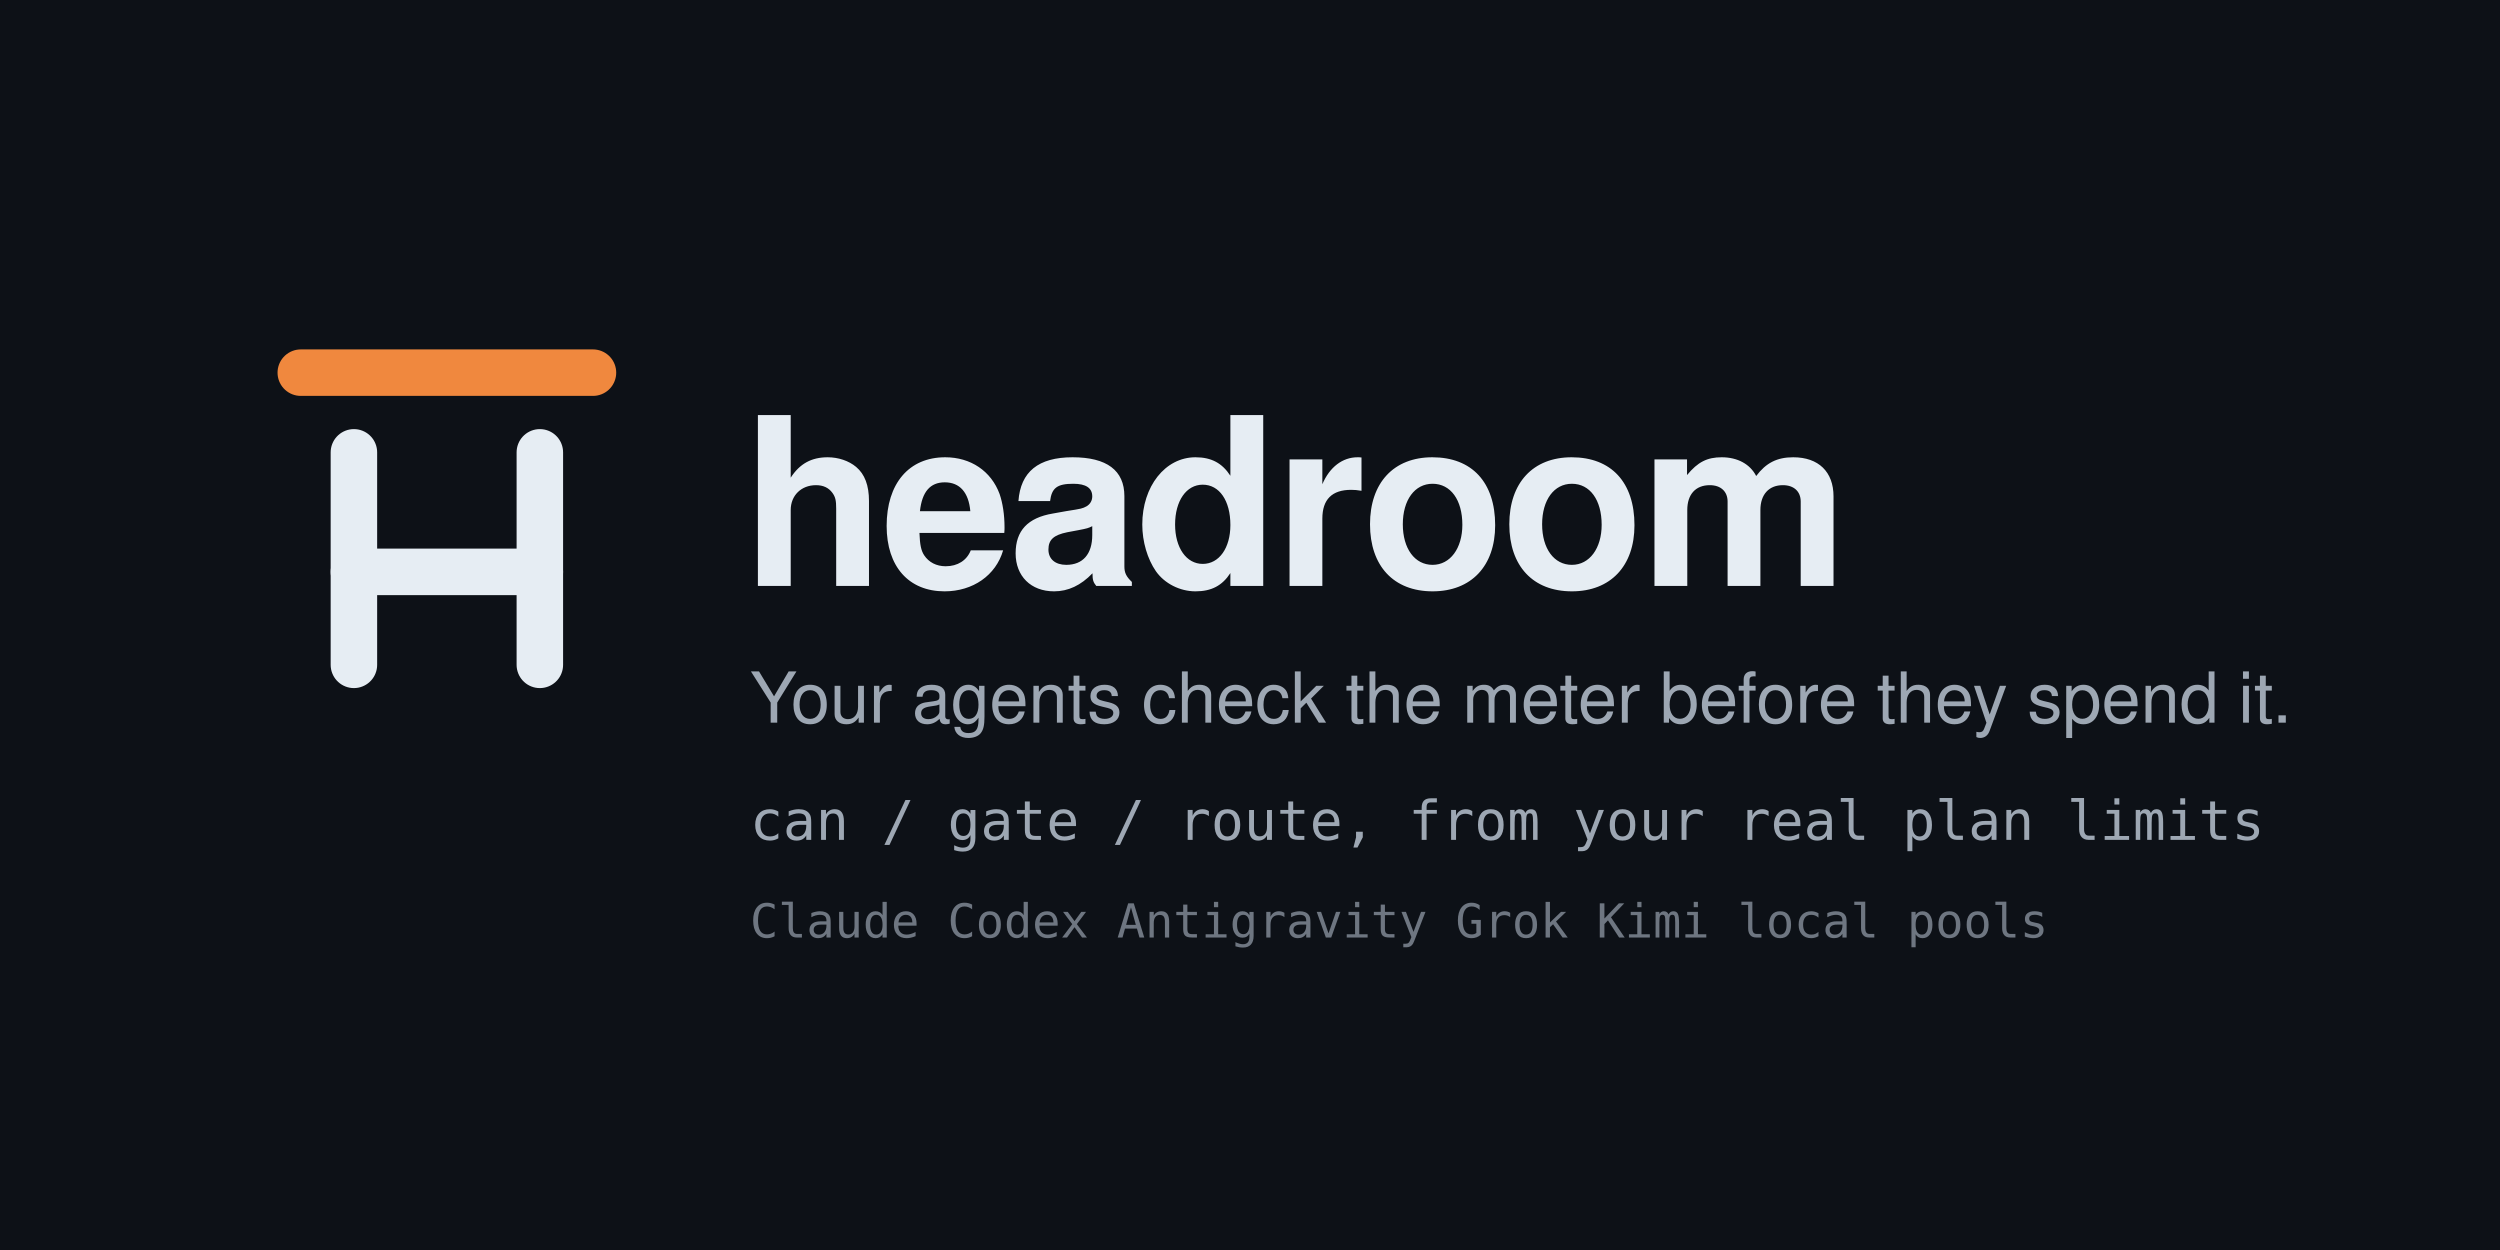
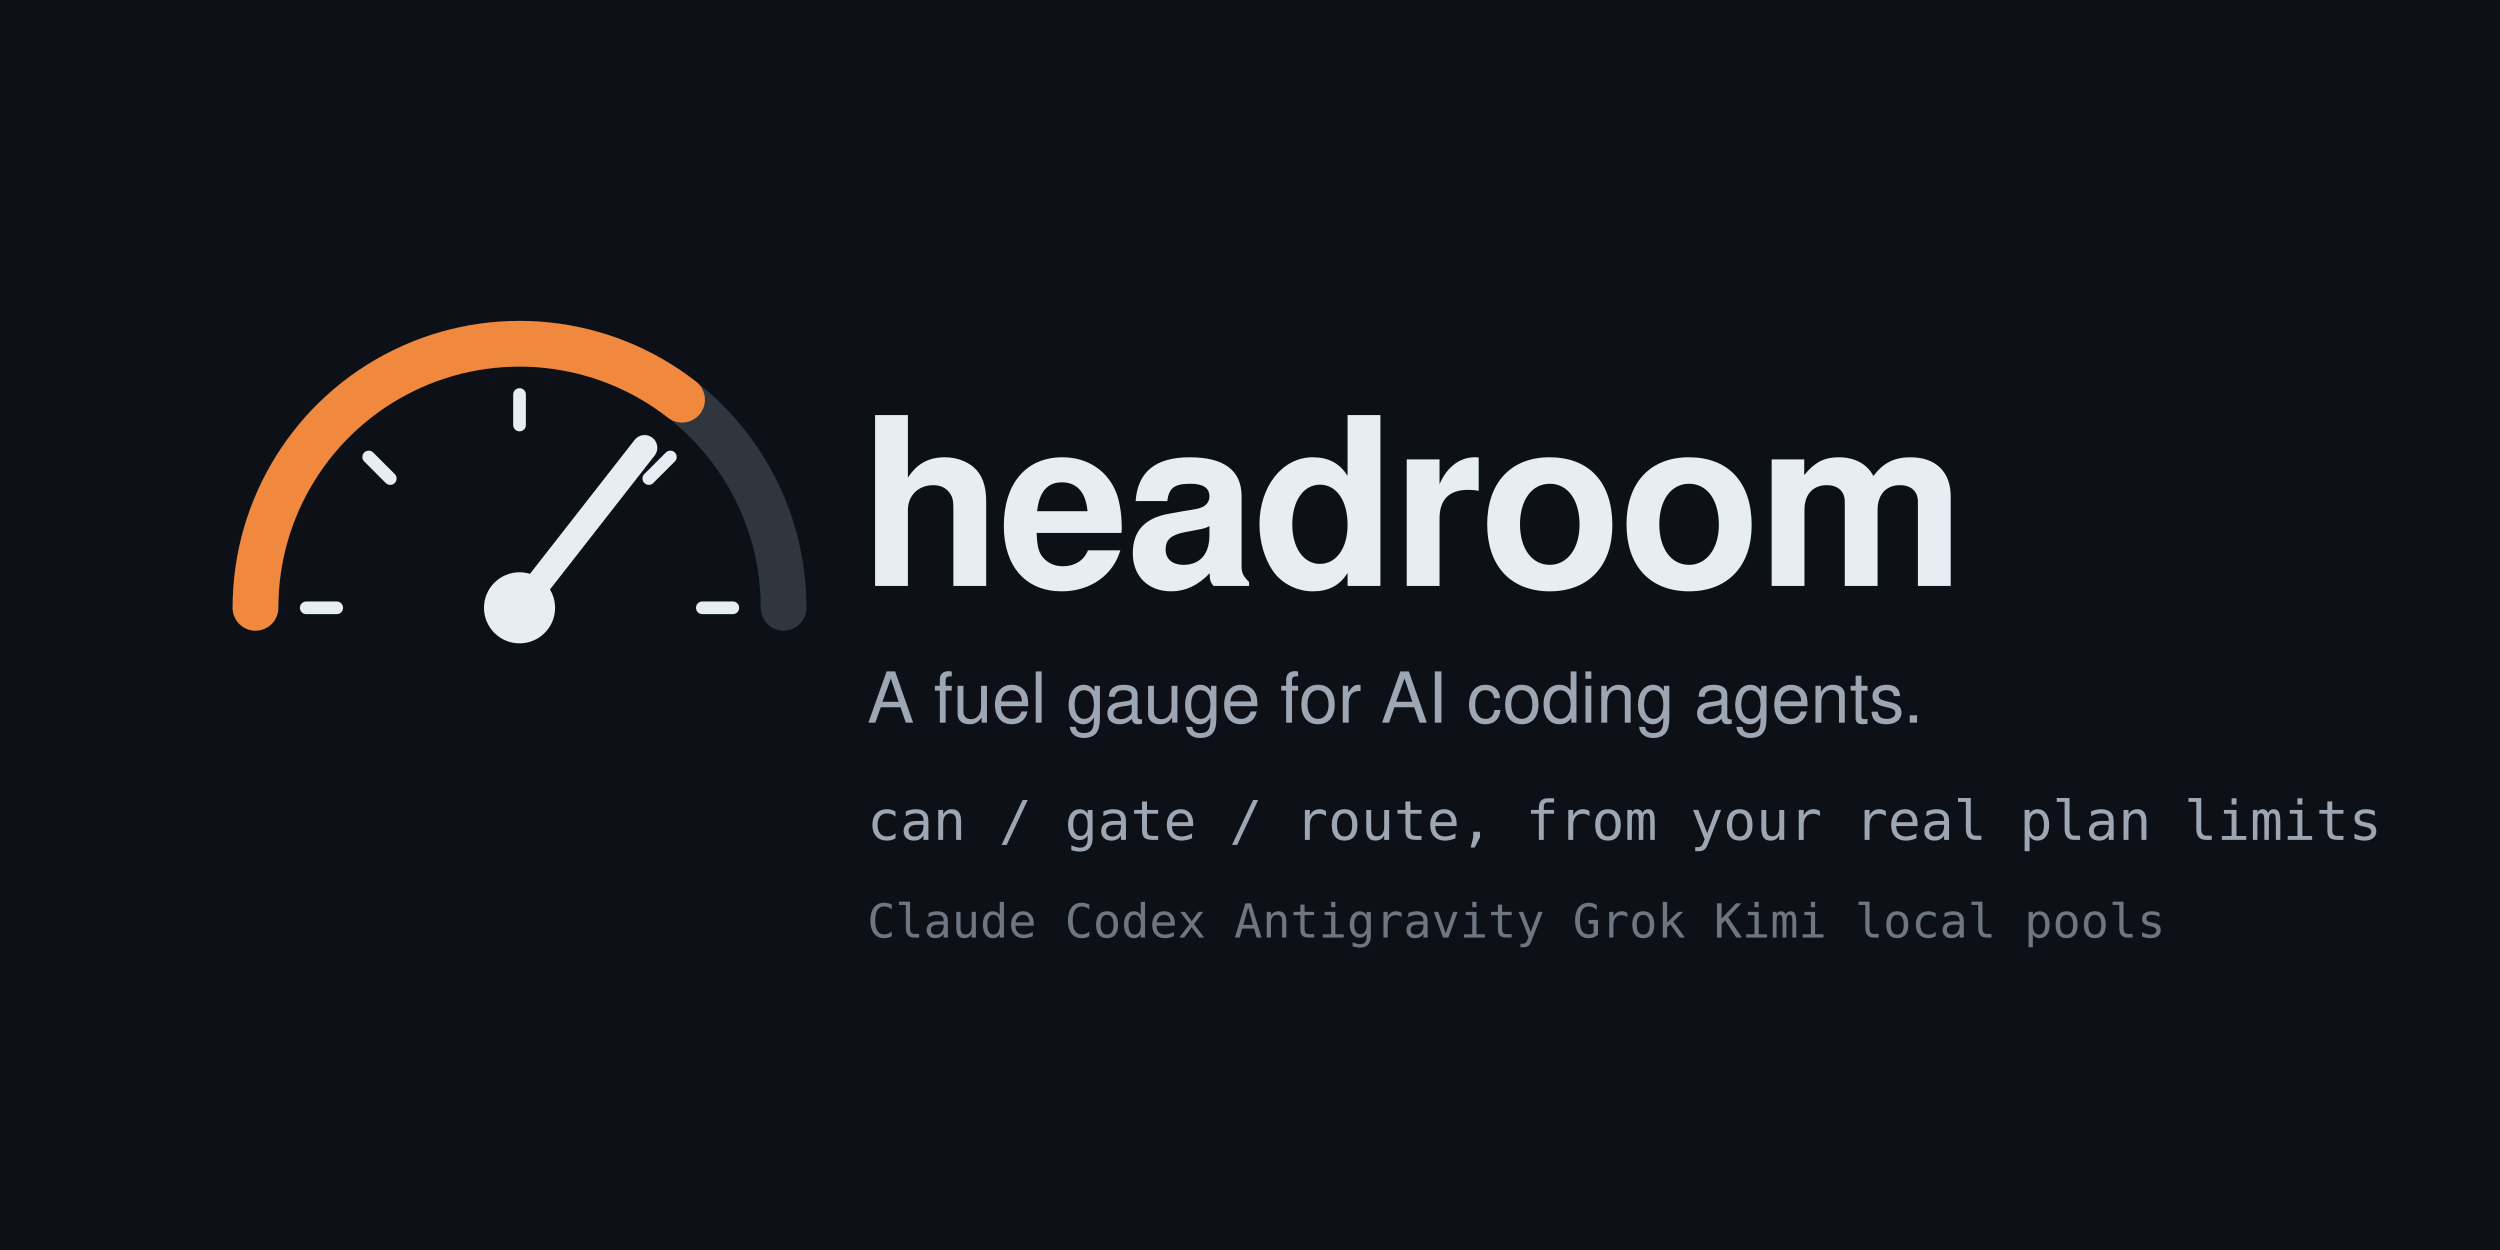
<svg xmlns="http://www.w3.org/2000/svg" viewBox="0 0 1280 640" width="1280" height="640">
  <rect width="1280" height="640" fill="#0d1117" />
-   <g transform="translate(120,150) scale(3.4)">
-     <g stroke="#e6edf3" stroke-width="7" stroke-linecap="round" fill="none">
-       <line x1="10" y1="12" x2="54" y2="12" stroke="#f0883e" />
-       <line x1="18" y1="24" x2="18" y2="56" />
-       <line x1="46" y1="24" x2="46" y2="56" />
-       <line x1="18" y1="42" x2="46" y2="42" />
+   <g transform="translate(110,150) scale(2.6)">
+     <g fill="none" stroke-linecap="round">
+       <path d="M8.00,62.00 A52,52 0 0 1 112.00,62.00" stroke="#30363d" stroke-width="9" />
+       <path d="M8.00,62.00 A52,52 0 0 1 92.01,21.02" stroke="#f0883e" stroke-width="9" />
+       <g stroke="#e6edf3" stroke-width="2.5">
+         <line x1="24.00" y1="62.00" x2="18.00" y2="62.00" />
+         <line x1="34.54" y1="36.54" x2="30.30" y2="32.30" />
+         <line x1="60.00" y1="26.00" x2="60.00" y2="20.00" />
+         <line x1="85.46" y1="36.54" x2="89.70" y2="32.30" />
+         <line x1="96.00" y1="62.00" x2="102.00" y2="62.00" />
+       </g>
+       <line x1="60" y1="62" x2="84.63" y2="30.48" stroke="#e6edf3" stroke-width="5" />
+       <circle cx="60" cy="62" r="7" fill="#e6edf3" stroke="none" />
    </g>
  </g>
-   <text x="380" y="300" fill="#e6edf3" font-family="-apple-system,Segoe UI,Helvetica,Arial,sans-serif" font-size="120" font-weight="600" letter-spacing="-2">headroom</text>
-   <text x="384" y="370" fill="#9da7b3" font-family="-apple-system,Segoe UI,Helvetica,Arial,sans-serif" font-size="36">Your agents check the meter before they spend it.</text>
-   <text x="384" y="430" fill="#9da7b3" font-family="SFMono-Regular,Menlo,Consolas,monospace" font-size="28">can / gate / route, from your real plan limits</text>
-   <text x="384" y="480" fill="#6e7681" font-family="SFMono-Regular,Menlo,Consolas,monospace" font-size="24">Claude  Codex  Antigravity  Grok  Kimi  local pools</text>
+   <text x="440" y="300" fill="#e6edf3" font-family="-apple-system,Segoe UI,Helvetica,Arial,sans-serif" font-size="120" font-weight="600" letter-spacing="-2">headroom</text>
+   <text x="444" y="370" fill="#9da7b3" font-family="-apple-system,Segoe UI,Helvetica,Arial,sans-serif" font-size="36">A fuel gauge for AI coding agents.</text>
+   <text x="444" y="430" fill="#9da7b3" font-family="SFMono-Regular,Menlo,Consolas,monospace" font-size="28">can / gate / route, from your real plan limits</text>
+   <text x="444" y="480" fill="#6e7681" font-family="SFMono-Regular,Menlo,Consolas,monospace" font-size="24">Claude  Codex  Antigravity  Grok  Kimi  local pools</text>
</svg>
